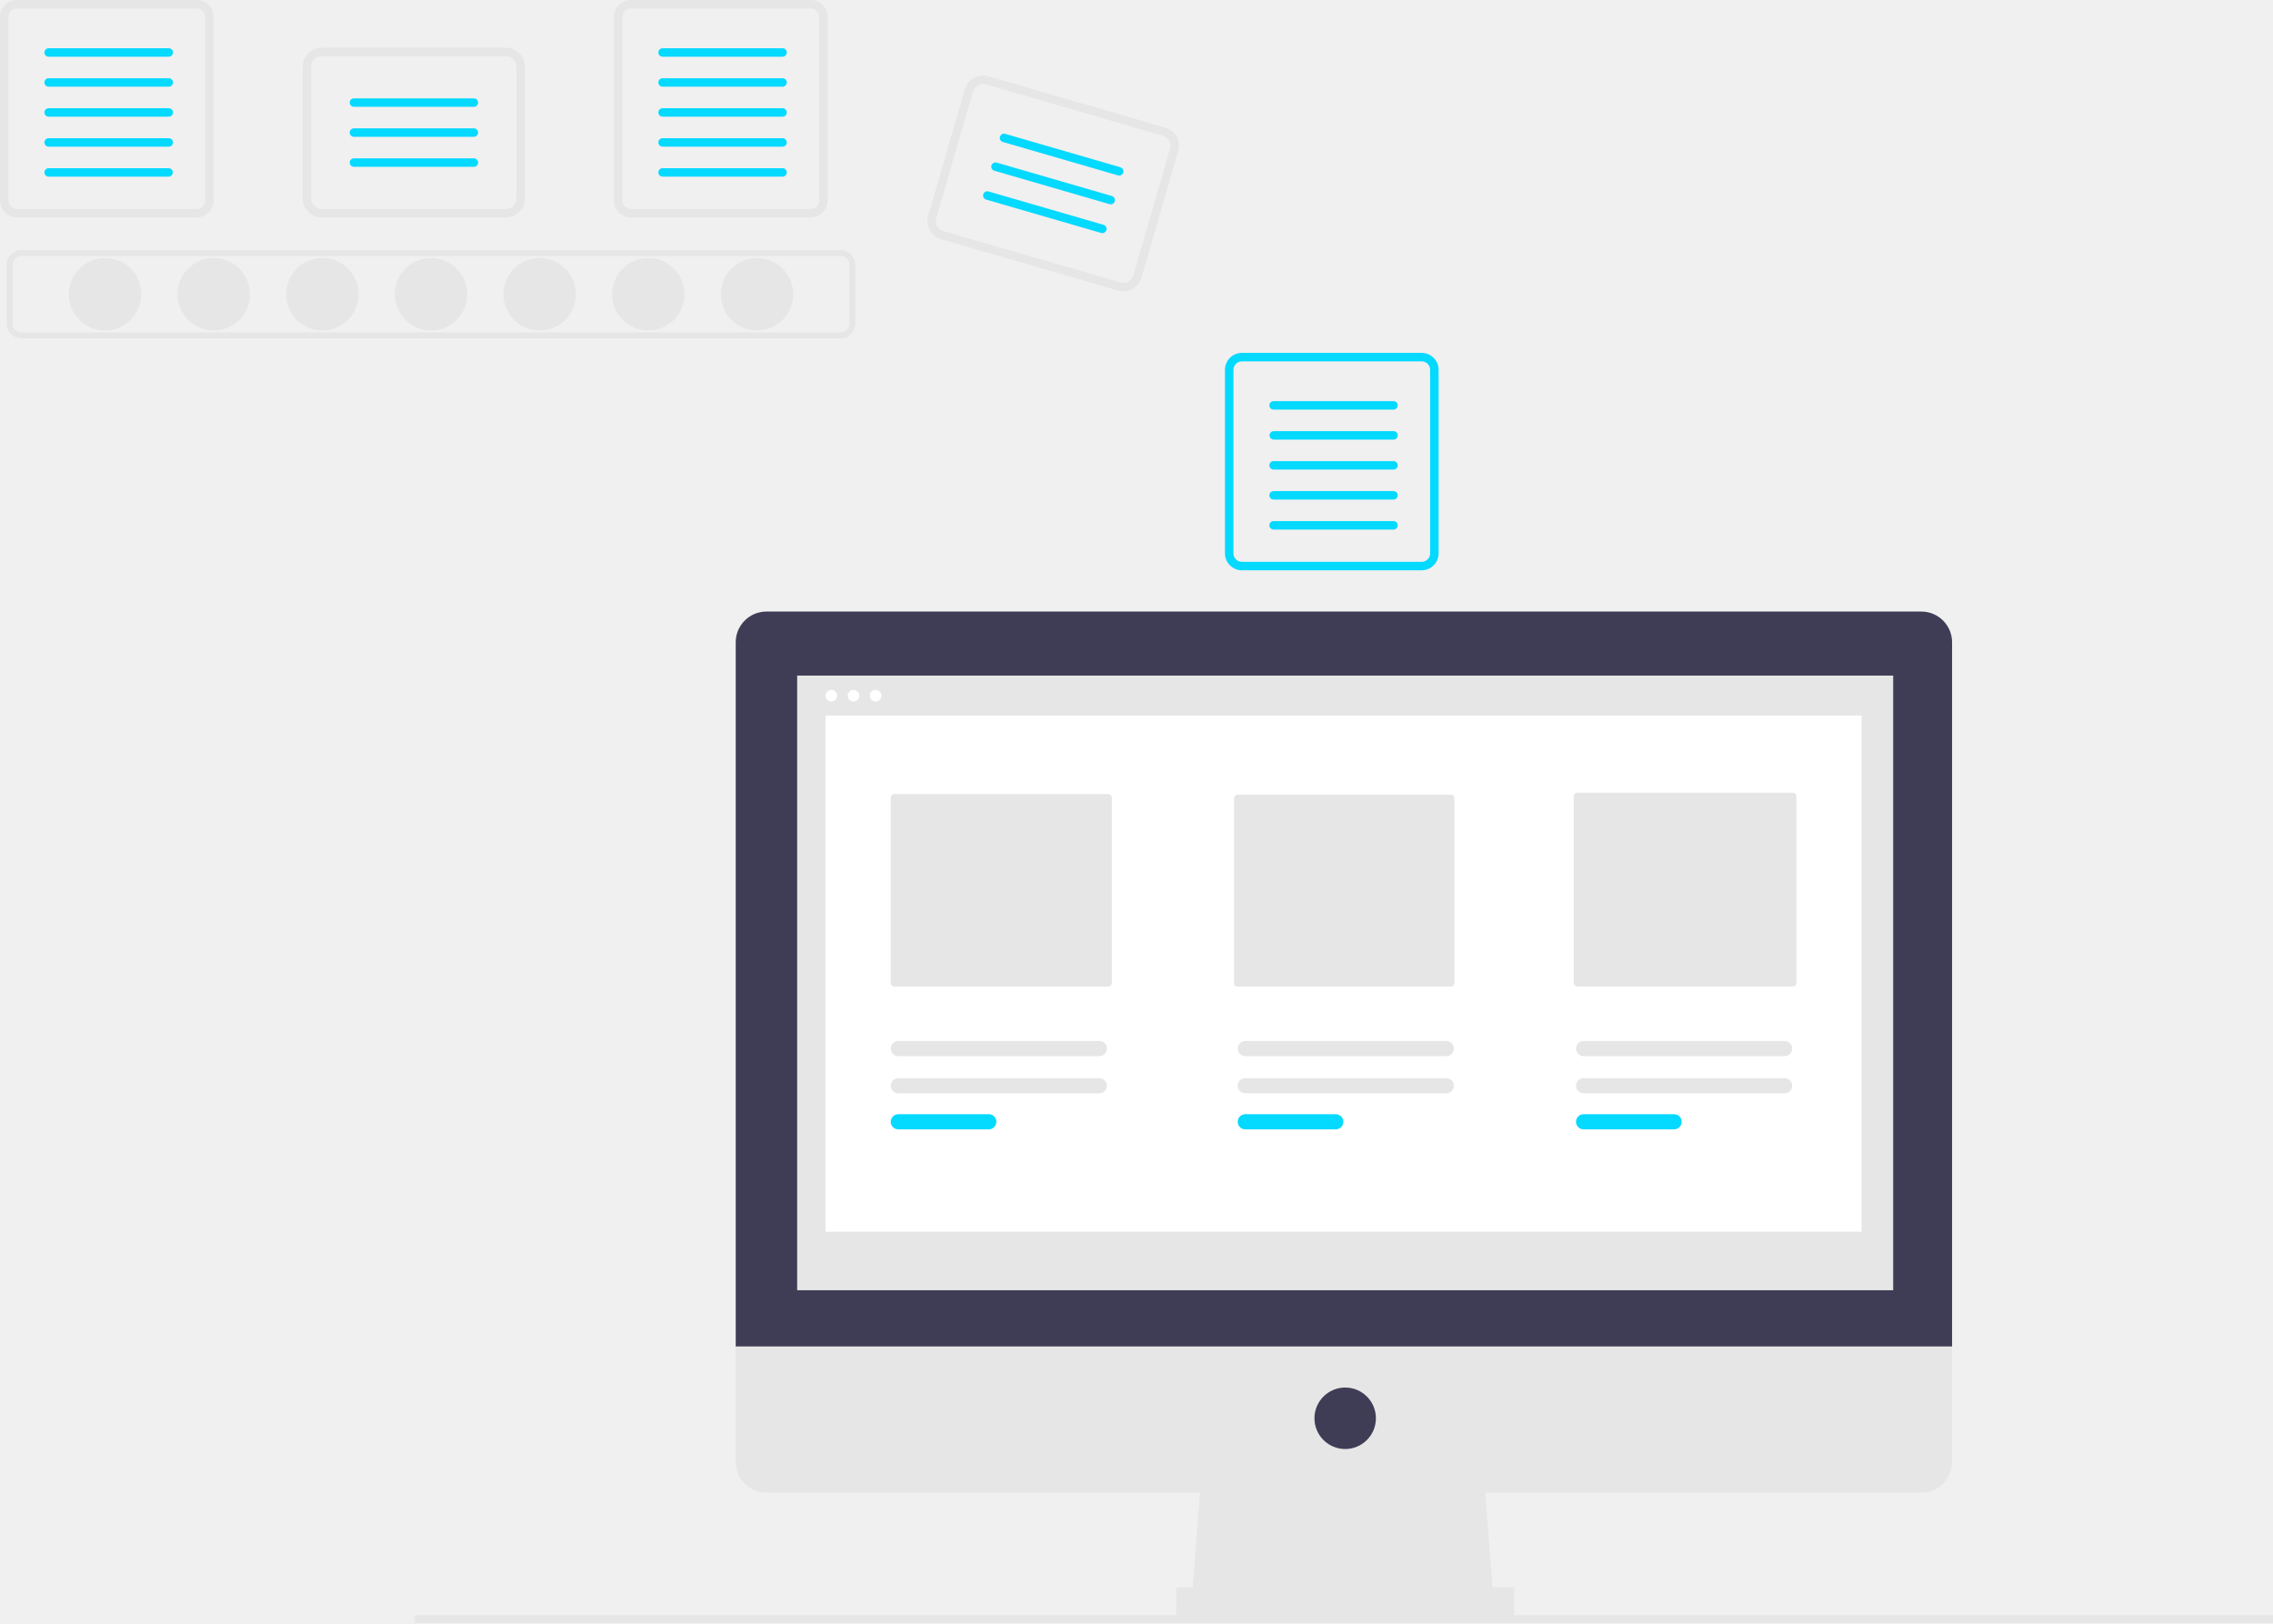
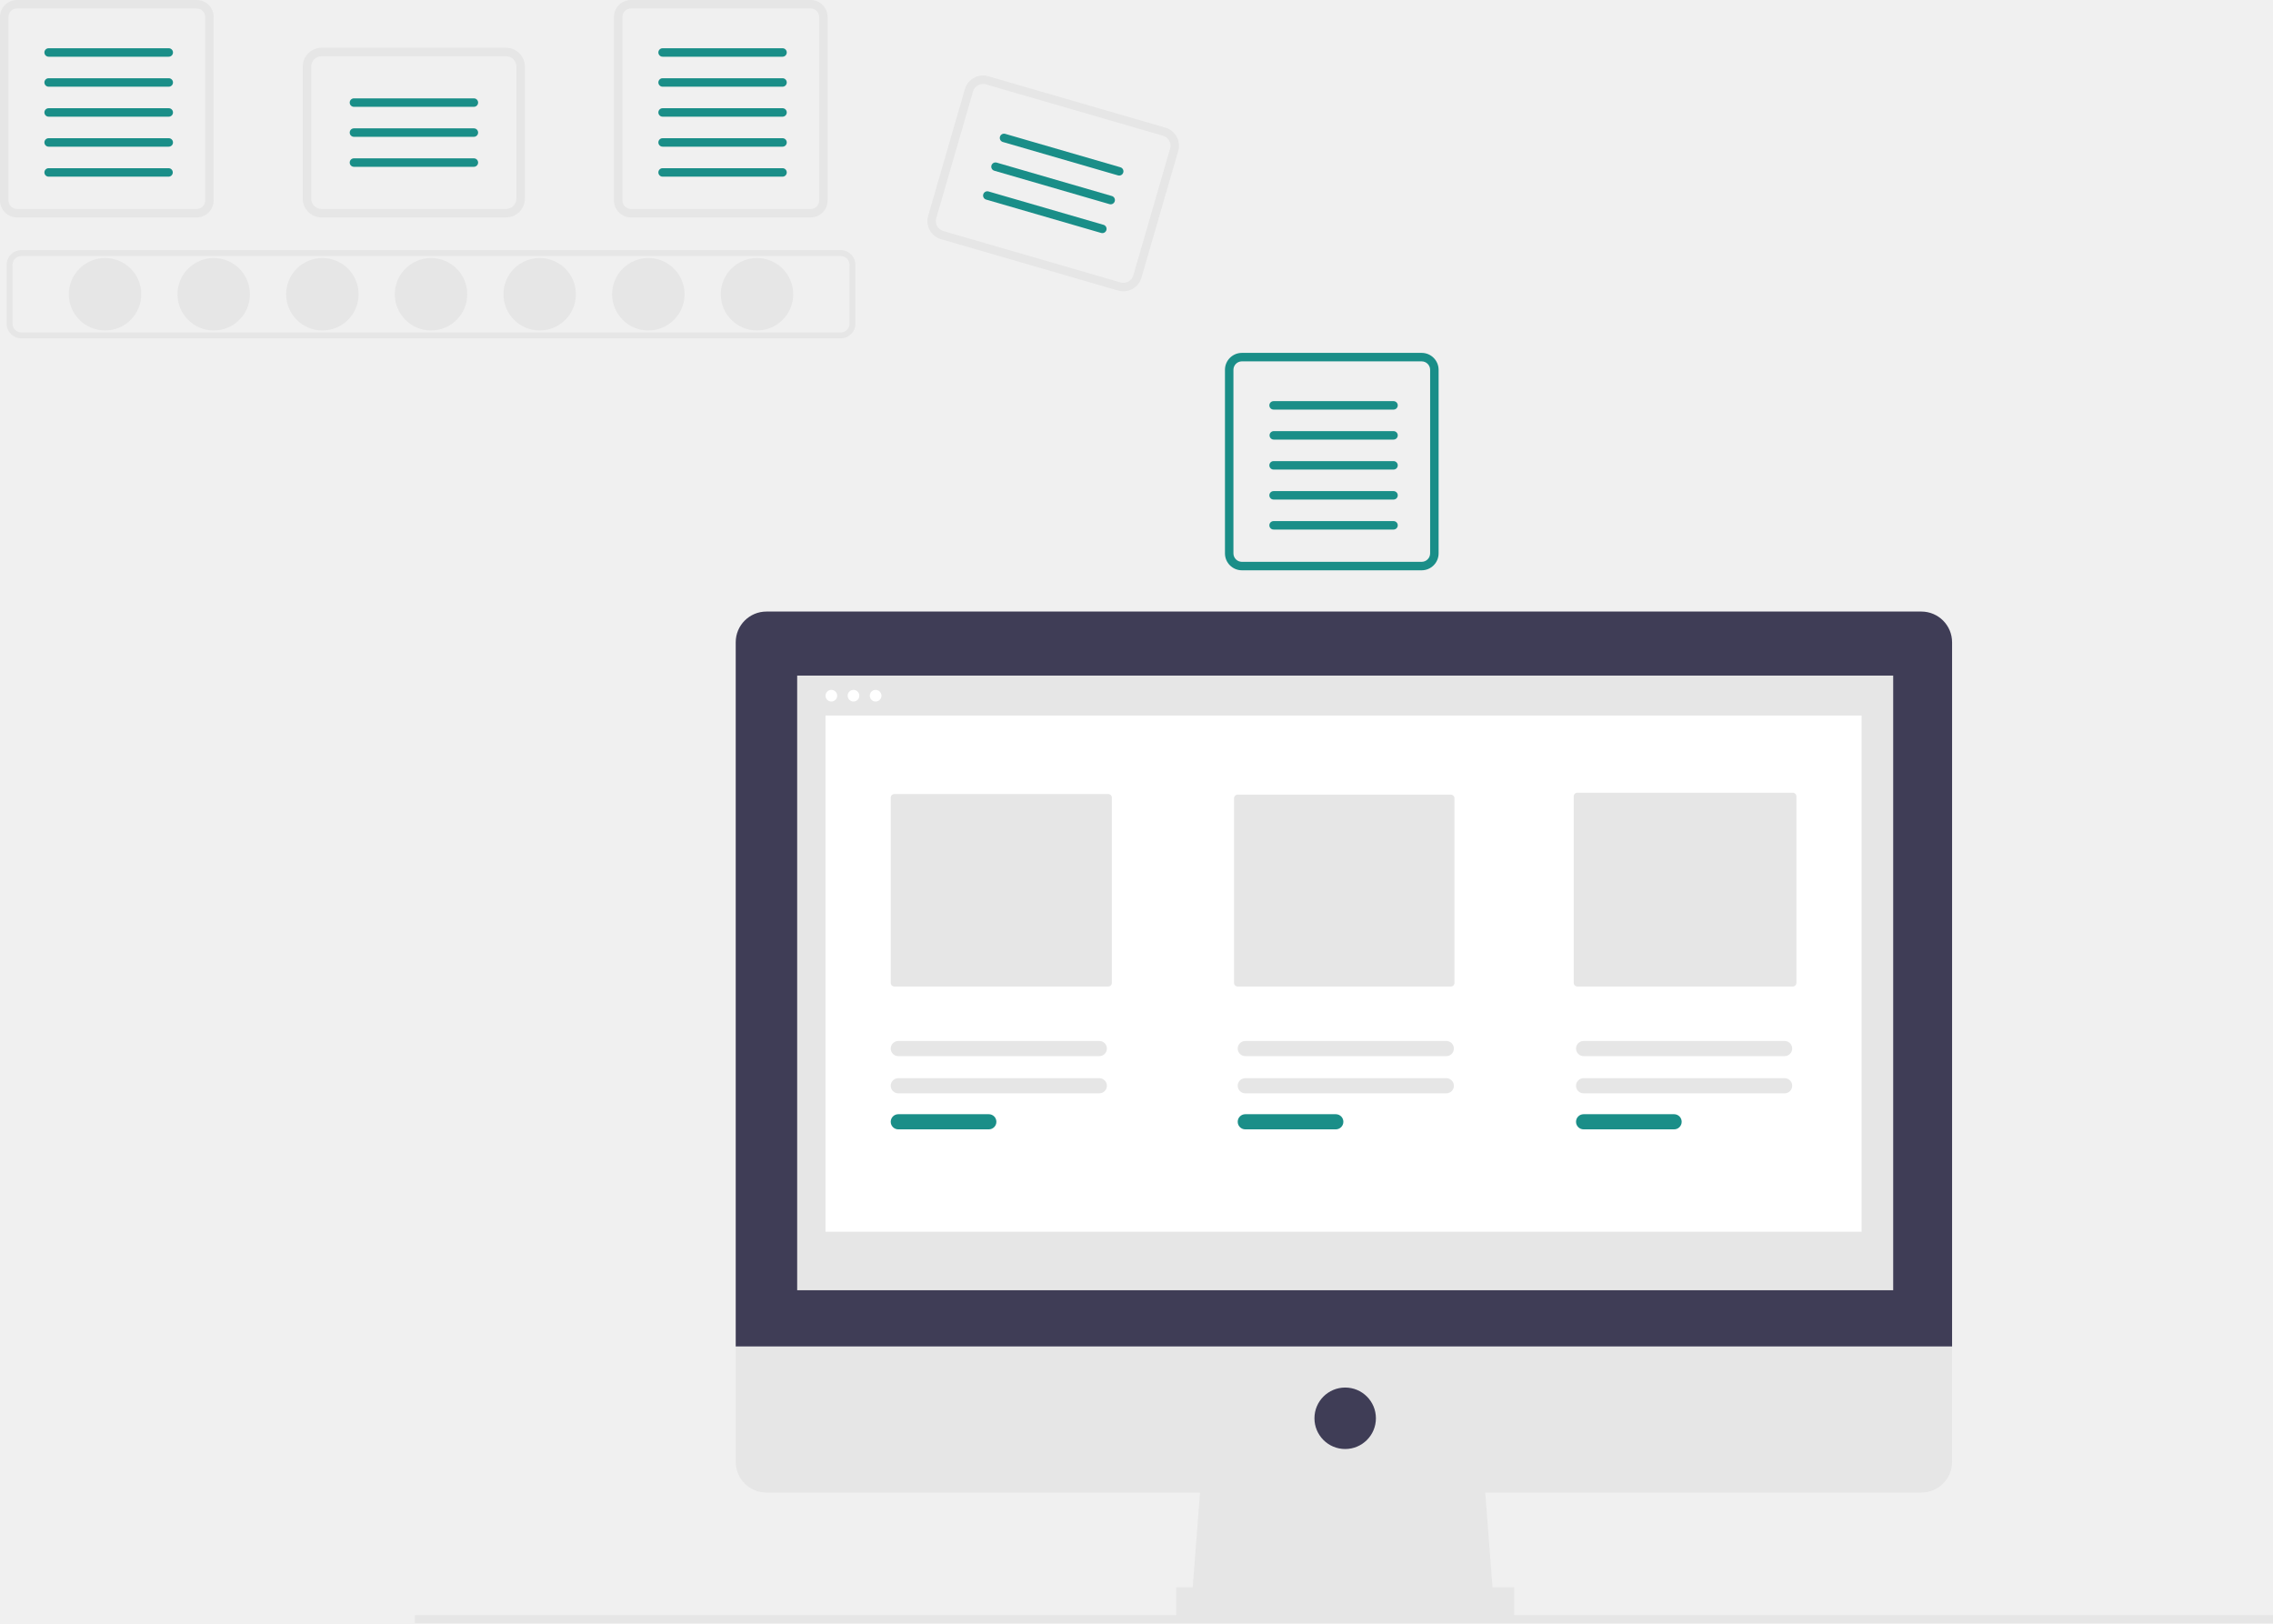
<svg xmlns="http://www.w3.org/2000/svg" data-name="Layer 1" width="855.418" height="610.775" viewBox="0 0 855.418 610.775">
  <circle cx="39.536" cy="110.727" r="13.631" fill="#e6e6e6" />
  <circle cx="80.428" cy="110.727" r="13.631" fill="#e6e6e6" />
  <circle cx="121.319" cy="110.727" r="13.631" fill="#e6e6e6" />
  <circle cx="162.211" cy="110.727" r="13.631" fill="#e6e6e6" />
  <circle cx="203.103" cy="110.727" r="13.631" fill="#e6e6e6" />
  <circle cx="243.994" cy="110.727" r="13.631" fill="#e6e6e6" />
  <circle cx="284.886" cy="110.727" r="13.631" fill="#e6e6e6" />
  <path d="M488.674,271.938H180.329a5.553,5.553,0,0,1-5.547-5.547V244.287a5.553,5.553,0,0,1,5.547-5.547H488.674a5.553,5.553,0,0,1,5.547,5.547V266.391A5.553,5.553,0,0,1,488.674,271.938ZM180.329,240.959a3.332,3.332,0,0,0-3.328,3.328V266.391a3.332,3.332,0,0,0,3.328,3.328H488.674a3.332,3.332,0,0,0,3.328-3.328V244.287a3.332,3.332,0,0,0-3.328-3.328Z" transform="translate(-172.2908 -144.6123)" fill="#e6e6e6" />
  <path d="M246.317,147.799a3.191,3.191,0,0,1,3.187,3.187V220.049a3.191,3.191,0,0,1-3.187,3.187h-67.652a3.191,3.191,0,0,1-3.187-3.187V150.986a3.191,3.191,0,0,1,3.187-3.187h67.652m0-3.187h-67.652a6.374,6.374,0,0,0-6.374,6.374V220.049a6.374,6.374,0,0,0,6.374,6.374h67.652a6.374,6.374,0,0,0,6.374-6.374V150.986a6.374,6.374,0,0,0-6.374-6.374Z" transform="translate(-172.2908 -144.6123)" fill="#e6e6e6" />
-   <path d="M235.765,165.953H190.628a1.594,1.594,0,1,1,0-3.187h45.137a1.594,1.594,0,1,1,0,3.187Z" transform="translate(-172.2908 -144.6123)" fill="#04d9ff" />
-   <path d="M235.765,177.238H190.628a1.594,1.594,0,1,1,0-3.187h45.137a1.594,1.594,0,1,1,0,3.187Z" transform="translate(-172.2908 -144.6123)" fill="#04d9ff" />
-   <path d="M235.765,188.521H190.628a1.594,1.594,0,1,1,0-3.187h45.137a1.594,1.594,0,1,1,0,3.187Z" transform="translate(-172.2908 -144.6123)" fill="#04d9ff" />
-   <path d="M235.765,199.806H190.628a1.594,1.594,0,1,1,0-3.187h45.137a1.594,1.594,0,1,1,0,3.187Z" transform="translate(-172.2908 -144.6123)" fill="#04d9ff" />
-   <path d="M235.765,211.091H190.628a1.594,1.594,0,1,1,0-3.187h45.137a1.594,1.594,0,0,1,0,3.187Z" transform="translate(-172.2908 -144.6123)" fill="#04d9ff" />
+   <path d="M235.765,165.953H190.628a1.594,1.594,0,1,1,0-3.187h45.137a1.594,1.594,0,1,1,0,3.187Z" transform="translate(-172.2908 -144.6123)" fill="#1a8e88" />
+   <path d="M235.765,177.238H190.628a1.594,1.594,0,1,1,0-3.187h45.137a1.594,1.594,0,1,1,0,3.187Z" transform="translate(-172.2908 -144.6123)" fill="#1a8e88" />
+   <path d="M235.765,188.521H190.628a1.594,1.594,0,1,1,0-3.187h45.137a1.594,1.594,0,1,1,0,3.187Z" transform="translate(-172.2908 -144.6123)" fill="#1a8e88" />
+   <path d="M235.765,199.806H190.628a1.594,1.594,0,1,1,0-3.187h45.137a1.594,1.594,0,1,1,0,3.187Z" transform="translate(-172.2908 -144.6123)" fill="#1a8e88" />
+   <path d="M235.765,211.091H190.628a1.594,1.594,0,1,1,0-3.187h45.137a1.594,1.594,0,0,1,0,3.187Z" transform="translate(-172.2908 -144.6123)" fill="#1a8e88" />
  <path d="M477.378,147.799a3.191,3.191,0,0,1,3.187,3.187V220.049a3.191,3.191,0,0,1-3.187,3.187h-67.652a3.191,3.191,0,0,1-3.187-3.187V150.986a3.191,3.191,0,0,1,3.187-3.187h67.652m0-3.187h-67.652a6.374,6.374,0,0,0-6.374,6.374V220.049a6.374,6.374,0,0,0,6.374,6.374h67.652a6.374,6.374,0,0,0,6.374-6.374V150.986a6.374,6.374,0,0,0-6.374-6.374Z" transform="translate(-172.2908 -144.6123)" fill="#e6e6e6" />
-   <path d="M466.826,165.953H421.689a1.594,1.594,0,1,1,0-3.187h45.137a1.594,1.594,0,0,1,0,3.187Z" transform="translate(-172.2908 -144.6123)" fill="#04d9ff" />
-   <path d="M466.826,177.238H421.689a1.594,1.594,0,1,1,0-3.187h45.137a1.594,1.594,0,0,1,0,3.187Z" transform="translate(-172.2908 -144.6123)" fill="#04d9ff" />
-   <path d="M466.826,188.521H421.689a1.594,1.594,0,1,1,0-3.187h45.137a1.594,1.594,0,0,1,0,3.187Z" transform="translate(-172.2908 -144.6123)" fill="#04d9ff" />
-   <path d="M466.826,199.806H421.689a1.594,1.594,0,1,1,0-3.187h45.137a1.594,1.594,0,0,1,0,3.187Z" transform="translate(-172.2908 -144.6123)" fill="#04d9ff" />
-   <path d="M466.826,211.091H421.689a1.594,1.594,0,1,1,0-3.187h45.137a1.594,1.594,0,0,1,0,3.187Z" transform="translate(-172.2908 -144.6123)" fill="#04d9ff" />
-   <path d="M707.317,280.591a3.191,3.191,0,0,1,3.187,3.187v69.063a3.191,3.191,0,0,1-3.187,3.187H639.665a3.191,3.191,0,0,1-3.187-3.187V283.778a3.191,3.191,0,0,1,3.187-3.187h67.652m0-3.187H639.665a6.374,6.374,0,0,0-6.374,6.374v69.063a6.374,6.374,0,0,0,6.374,6.374h67.652a6.374,6.374,0,0,0,6.374-6.374V283.778a6.374,6.374,0,0,0-6.374-6.374Z" transform="translate(-172.2908 -144.6123)" fill="#04d9ff" />
-   <path d="M696.765,298.744H651.628a1.594,1.594,0,1,1,0-3.187h45.137a1.594,1.594,0,0,1,0,3.187Z" transform="translate(-172.2908 -144.6123)" fill="#04d9ff" />
-   <path d="M696.765,310.029H651.628a1.594,1.594,0,0,1,0-3.187h45.137a1.594,1.594,0,0,1,0,3.187Z" transform="translate(-172.2908 -144.6123)" fill="#04d9ff" />
-   <path d="M696.765,321.313H651.628a1.594,1.594,0,1,1,0-3.187h45.137a1.594,1.594,0,0,1,0,3.187Z" transform="translate(-172.2908 -144.6123)" fill="#04d9ff" />
-   <path d="M696.765,332.597H651.628a1.594,1.594,0,1,1,0-3.187h45.137a1.594,1.594,0,0,1,0,3.187Z" transform="translate(-172.2908 -144.6123)" fill="#04d9ff" />
-   <path d="M696.765,343.882H651.628a1.594,1.594,0,1,1,0-3.187h45.137a1.594,1.594,0,0,1,0,3.187Z" transform="translate(-172.2908 -144.6123)" fill="#04d9ff" />
+   <path d="M466.826,165.953H421.689a1.594,1.594,0,1,1,0-3.187h45.137a1.594,1.594,0,0,1,0,3.187Z" transform="translate(-172.2908 -144.6123)" fill="#1a8e88" />
+   <path d="M466.826,177.238H421.689a1.594,1.594,0,1,1,0-3.187h45.137a1.594,1.594,0,0,1,0,3.187Z" transform="translate(-172.2908 -144.6123)" fill="#1a8e88" />
+   <path d="M466.826,188.521H421.689a1.594,1.594,0,1,1,0-3.187h45.137a1.594,1.594,0,0,1,0,3.187Z" transform="translate(-172.2908 -144.6123)" fill="#1a8e88" />
+   <path d="M466.826,199.806H421.689a1.594,1.594,0,1,1,0-3.187h45.137a1.594,1.594,0,0,1,0,3.187Z" transform="translate(-172.2908 -144.6123)" fill="#1a8e88" />
+   <path d="M466.826,211.091H421.689a1.594,1.594,0,1,1,0-3.187h45.137a1.594,1.594,0,0,1,0,3.187Z" transform="translate(-172.2908 -144.6123)" fill="#1a8e88" />
+   <path d="M707.317,280.591a3.191,3.191,0,0,1,3.187,3.187v69.063a3.191,3.191,0,0,1-3.187,3.187H639.665a3.191,3.191,0,0,1-3.187-3.187V283.778a3.191,3.191,0,0,1,3.187-3.187h67.652m0-3.187H639.665a6.374,6.374,0,0,0-6.374,6.374v69.063a6.374,6.374,0,0,0,6.374,6.374h67.652a6.374,6.374,0,0,0,6.374-6.374V283.778a6.374,6.374,0,0,0-6.374-6.374Z" transform="translate(-172.2908 -144.6123)" fill="#1a8e88" />
+   <path d="M696.765,298.744H651.628a1.594,1.594,0,1,1,0-3.187h45.137a1.594,1.594,0,0,1,0,3.187Z" transform="translate(-172.2908 -144.6123)" fill="#1a8e88" />
+   <path d="M696.765,310.029H651.628a1.594,1.594,0,0,1,0-3.187h45.137a1.594,1.594,0,0,1,0,3.187Z" transform="translate(-172.2908 -144.6123)" fill="#1a8e88" />
+   <path d="M696.765,321.313H651.628a1.594,1.594,0,1,1,0-3.187h45.137a1.594,1.594,0,0,1,0,3.187Z" transform="translate(-172.2908 -144.6123)" fill="#1a8e88" />
+   <path d="M696.765,332.597H651.628a1.594,1.594,0,1,1,0-3.187h45.137a1.594,1.594,0,0,1,0,3.187Z" transform="translate(-172.2908 -144.6123)" fill="#1a8e88" />
+   <path d="M696.765,343.882H651.628a1.594,1.594,0,1,1,0-3.187h45.137a1.594,1.594,0,0,1,0,3.187Z" transform="translate(-172.2908 -144.6123)" fill="#1a8e88" />
  <path d="M362.733,226.423H293.309a7.09,7.09,0,0,1-7.081-7.081V169.665a7.09,7.09,0,0,1,7.081-7.082h69.423a7.09,7.09,0,0,1,7.082,7.082V219.342A7.09,7.09,0,0,1,362.733,226.423ZM293.309,165.77a3.899,3.899,0,0,0-3.894,3.895V219.342a3.899,3.899,0,0,0,3.894,3.894h69.423a3.899,3.899,0,0,0,3.895-3.894V169.665a3.9,3.9,0,0,0-3.895-3.895Z" transform="translate(-172.2908 -144.6123)" fill="#e6e6e6" />
-   <path d="M350.59,184.812H305.453a1.594,1.594,0,0,1,0-3.187H350.59a1.594,1.594,0,1,1,0,3.187Z" transform="translate(-172.2908 -144.6123)" fill="#04d9ff" />
-   <path d="M350.59,196.097H305.453a1.594,1.594,0,0,1,0-3.187H350.59a1.594,1.594,0,1,1,0,3.187Z" transform="translate(-172.2908 -144.6123)" fill="#04d9ff" />
-   <path d="M350.59,207.381H305.453a1.594,1.594,0,0,1,0-3.187H350.59a1.594,1.594,0,1,1,0,3.187Z" transform="translate(-172.2908 -144.6123)" fill="#04d9ff" />
+   <path d="M350.59,184.812H305.453a1.594,1.594,0,0,1,0-3.187H350.59a1.594,1.594,0,1,1,0,3.187Z" transform="translate(-172.2908 -144.6123)" fill="#1a8e88" />
+   <path d="M350.59,196.097H305.453a1.594,1.594,0,0,1,0-3.187H350.59a1.594,1.594,0,1,1,0,3.187Z" transform="translate(-172.2908 -144.6123)" fill="#1a8e88" />
+   <path d="M350.59,207.381H305.453a1.594,1.594,0,0,1,0-3.187H350.59a1.594,1.594,0,1,1,0,3.187Z" transform="translate(-172.2908 -144.6123)" fill="#1a8e88" />
  <path d="M593.091,253.95,526.415,234.614a7.09,7.09,0,0,1-4.829-8.774l13.836-47.711a7.09,7.09,0,0,1,8.774-4.83l66.676,19.336a7.09,7.09,0,0,1,4.829,8.774l-13.836,47.711A7.09,7.09,0,0,1,593.091,253.95Zm-49.783-77.589a3.899,3.899,0,0,0-4.825,2.656L524.647,226.728a3.899,3.899,0,0,0,2.656,4.825l66.676,19.336a3.899,3.899,0,0,0,4.826-2.655l13.836-47.711a3.9,3.9,0,0,0-2.656-4.826Z" transform="translate(-172.2908 -144.6123)" fill="#e6e6e6" />
-   <path d="M593.018,210.604l-43.351-12.572a1.594,1.594,0,0,1,.888-3.061L593.906,207.543a1.594,1.594,0,1,1-.888,3.061Z" transform="translate(-172.2908 -144.6123)" fill="#04d9ff" />
-   <path d="M589.875,221.442,546.524,208.87a1.594,1.594,0,1,1,.888-3.061L590.763,218.381a1.594,1.594,0,0,1-.888,3.061Z" transform="translate(-172.2908 -144.6123)" fill="#04d9ff" />
-   <path d="M586.732,232.28l-43.351-12.572a1.594,1.594,0,0,1,.888-3.061l43.351,12.572a1.594,1.594,0,0,1-.888,3.061Z" transform="translate(-172.2908 -144.6123)" fill="#04d9ff" />
+   <path d="M593.018,210.604l-43.351-12.572a1.594,1.594,0,0,1,.888-3.061L593.906,207.543a1.594,1.594,0,1,1-.888,3.061Z" transform="translate(-172.2908 -144.6123)" fill="#1a8e88" />
+   <path d="M589.875,221.442,546.524,208.87a1.594,1.594,0,1,1,.888-3.061L590.763,218.381a1.594,1.594,0,0,1-.888,3.061Z" transform="translate(-172.2908 -144.6123)" fill="#1a8e88" />
+   <path d="M586.732,232.28l-43.351-12.572a1.594,1.594,0,0,1,.888-3.061l43.351,12.572a1.594,1.594,0,0,1-.888,3.061Z" transform="translate(-172.2908 -144.6123)" fill="#1a8e88" />
  <rect x="156.106" y="607.775" width="699.312" height="3" fill="#e6e6e6" />
  <polygon points="562.14 603.085 448.421 603.085 452.276 552.973 558.285 552.973 562.14 603.085" fill="#e6e6e6" />
  <rect x="442.639" y="597.303" width="127.21" height="11.565" fill="#e6e6e6" />
  <path d="M895.371,374.74H460.735a11.565,11.565,0,0,0-11.565,11.565h0V651.327H906.935V386.305a11.565,11.565,0,0,0-11.565-11.565Z" transform="translate(-172.2908 -144.6123)" fill="#3f3d56" />
  <path d="M449.171,651.327v43.367a11.565,11.565,0,0,0,11.565,11.565H895.371a11.565,11.565,0,0,0,11.565-11.565h0V651.327Z" transform="translate(-172.2908 -144.6123)" fill="#e6e6e6" />
  <rect x="300.009" y="254.221" width="412.47" height="231.292" fill="#e6e6e6" />
  <circle cx="506.244" cy="533.698" r="11.565" fill="#3f3d56" />
  <circle cx="312.87" cy="261.795" r="2.195" fill="#fff" />
  <circle cx="321.2" cy="261.795" r="2.195" fill="#fff" />
  <circle cx="329.531" cy="261.795" r="2.195" fill="#fff" />
  <rect x="310.675" y="269.253" width="389.916" height="194.247" fill="#fff" />
  <path d="M508.885,443.411a1.38,1.38,0,0,0-1.378,1.378v69.676a1.38,1.38,0,0,0,1.378,1.378H589.349a1.38,1.38,0,0,0,1.378-1.378V444.79a1.38,1.38,0,0,0-1.378-1.378Z" transform="translate(-172.2908 -144.6123)" fill="#e6e6e6" />
  <path d="M638.081,443.635a1.38,1.38,0,0,0-1.379,1.378v69.452a1.38,1.38,0,0,0,1.379,1.378h80.208a1.38,1.38,0,0,0,1.378-1.378V445.014a1.38,1.38,0,0,0-1.378-1.378Z" transform="translate(-172.2908 -144.6123)" fill="#e6e6e6" />
  <path d="M765.922,442.907a1.38,1.38,0,0,0-1.378,1.378v70.18a1.38,1.38,0,0,0,1.378,1.378h81.042a1.38,1.38,0,0,0,1.378-1.378V444.286a1.38,1.38,0,0,0-1.378-1.378Z" transform="translate(-172.2908 -144.6123)" fill="#e6e6e6" />
  <path d="M510.356,550.333a2.85,2.85,0,0,0,0,5.7h75.652a2.85,2.85,0,0,0,0-5.7Z" transform="translate(-172.2908 -144.6123)" fill="#e6e6e6" />
-   <path d="M510.356,563.889a2.85,2.85,0,0,0,0,5.7h34.062a2.85,2.85,0,0,0,0-5.7Z" transform="translate(-172.2908 -144.6123)" fill="#04d9ff" />
+   <path d="M510.356,563.889a2.85,2.85,0,0,0,0,5.7h34.062a2.85,2.85,0,0,0,0-5.7Z" transform="translate(-172.2908 -144.6123)" fill="#1a8e88" />
  <path d="M640.94,550.333a2.85,2.85,0,0,0,0,5.7h75.652a2.85,2.85,0,0,0,0-5.7Z" transform="translate(-172.2908 -144.6123)" fill="#e6e6e6" />
-   <path d="M640.94,563.889a2.85,2.85,0,0,0,0,5.7h34.062a2.85,2.85,0,0,0,0-5.7Z" transform="translate(-172.2908 -144.6123)" fill="#04d9ff" />
+   <path d="M640.94,563.889a2.85,2.85,0,0,0,0,5.7h34.062a2.85,2.85,0,0,0,0-5.7Z" transform="translate(-172.2908 -144.6123)" fill="#1a8e88" />
  <path d="M768.26,550.333a2.85,2.85,0,0,0,0,5.7h75.652a2.85,2.85,0,0,0,0-5.7Z" transform="translate(-172.2908 -144.6123)" fill="#e6e6e6" />
  <path d="M510.356,536.333a2.85,2.85,0,0,0,0,5.7h75.652a2.85,2.85,0,0,0,0-5.7Z" transform="translate(-172.2908 -144.6123)" fill="#e6e6e6" />
  <path d="M640.94,536.333a2.85,2.85,0,0,0,0,5.7h75.652a2.85,2.85,0,0,0,0-5.7Z" transform="translate(-172.2908 -144.6123)" fill="#e6e6e6" />
  <path d="M768.26,536.333a2.85,2.85,0,0,0,0,5.7h75.652a2.85,2.85,0,0,0,0-5.7Z" transform="translate(-172.2908 -144.6123)" fill="#e6e6e6" />
-   <path d="M768.26,563.889a2.85,2.85,0,0,0,0,5.7H802.322a2.85,2.85,0,0,0,0-5.7Z" transform="translate(-172.2908 -144.6123)" fill="#04d9ff" />
+   <path d="M768.26,563.889a2.85,2.85,0,0,0,0,5.7H802.322a2.85,2.85,0,0,0,0-5.7Z" transform="translate(-172.2908 -144.6123)" fill="#1a8e88" />
</svg>
